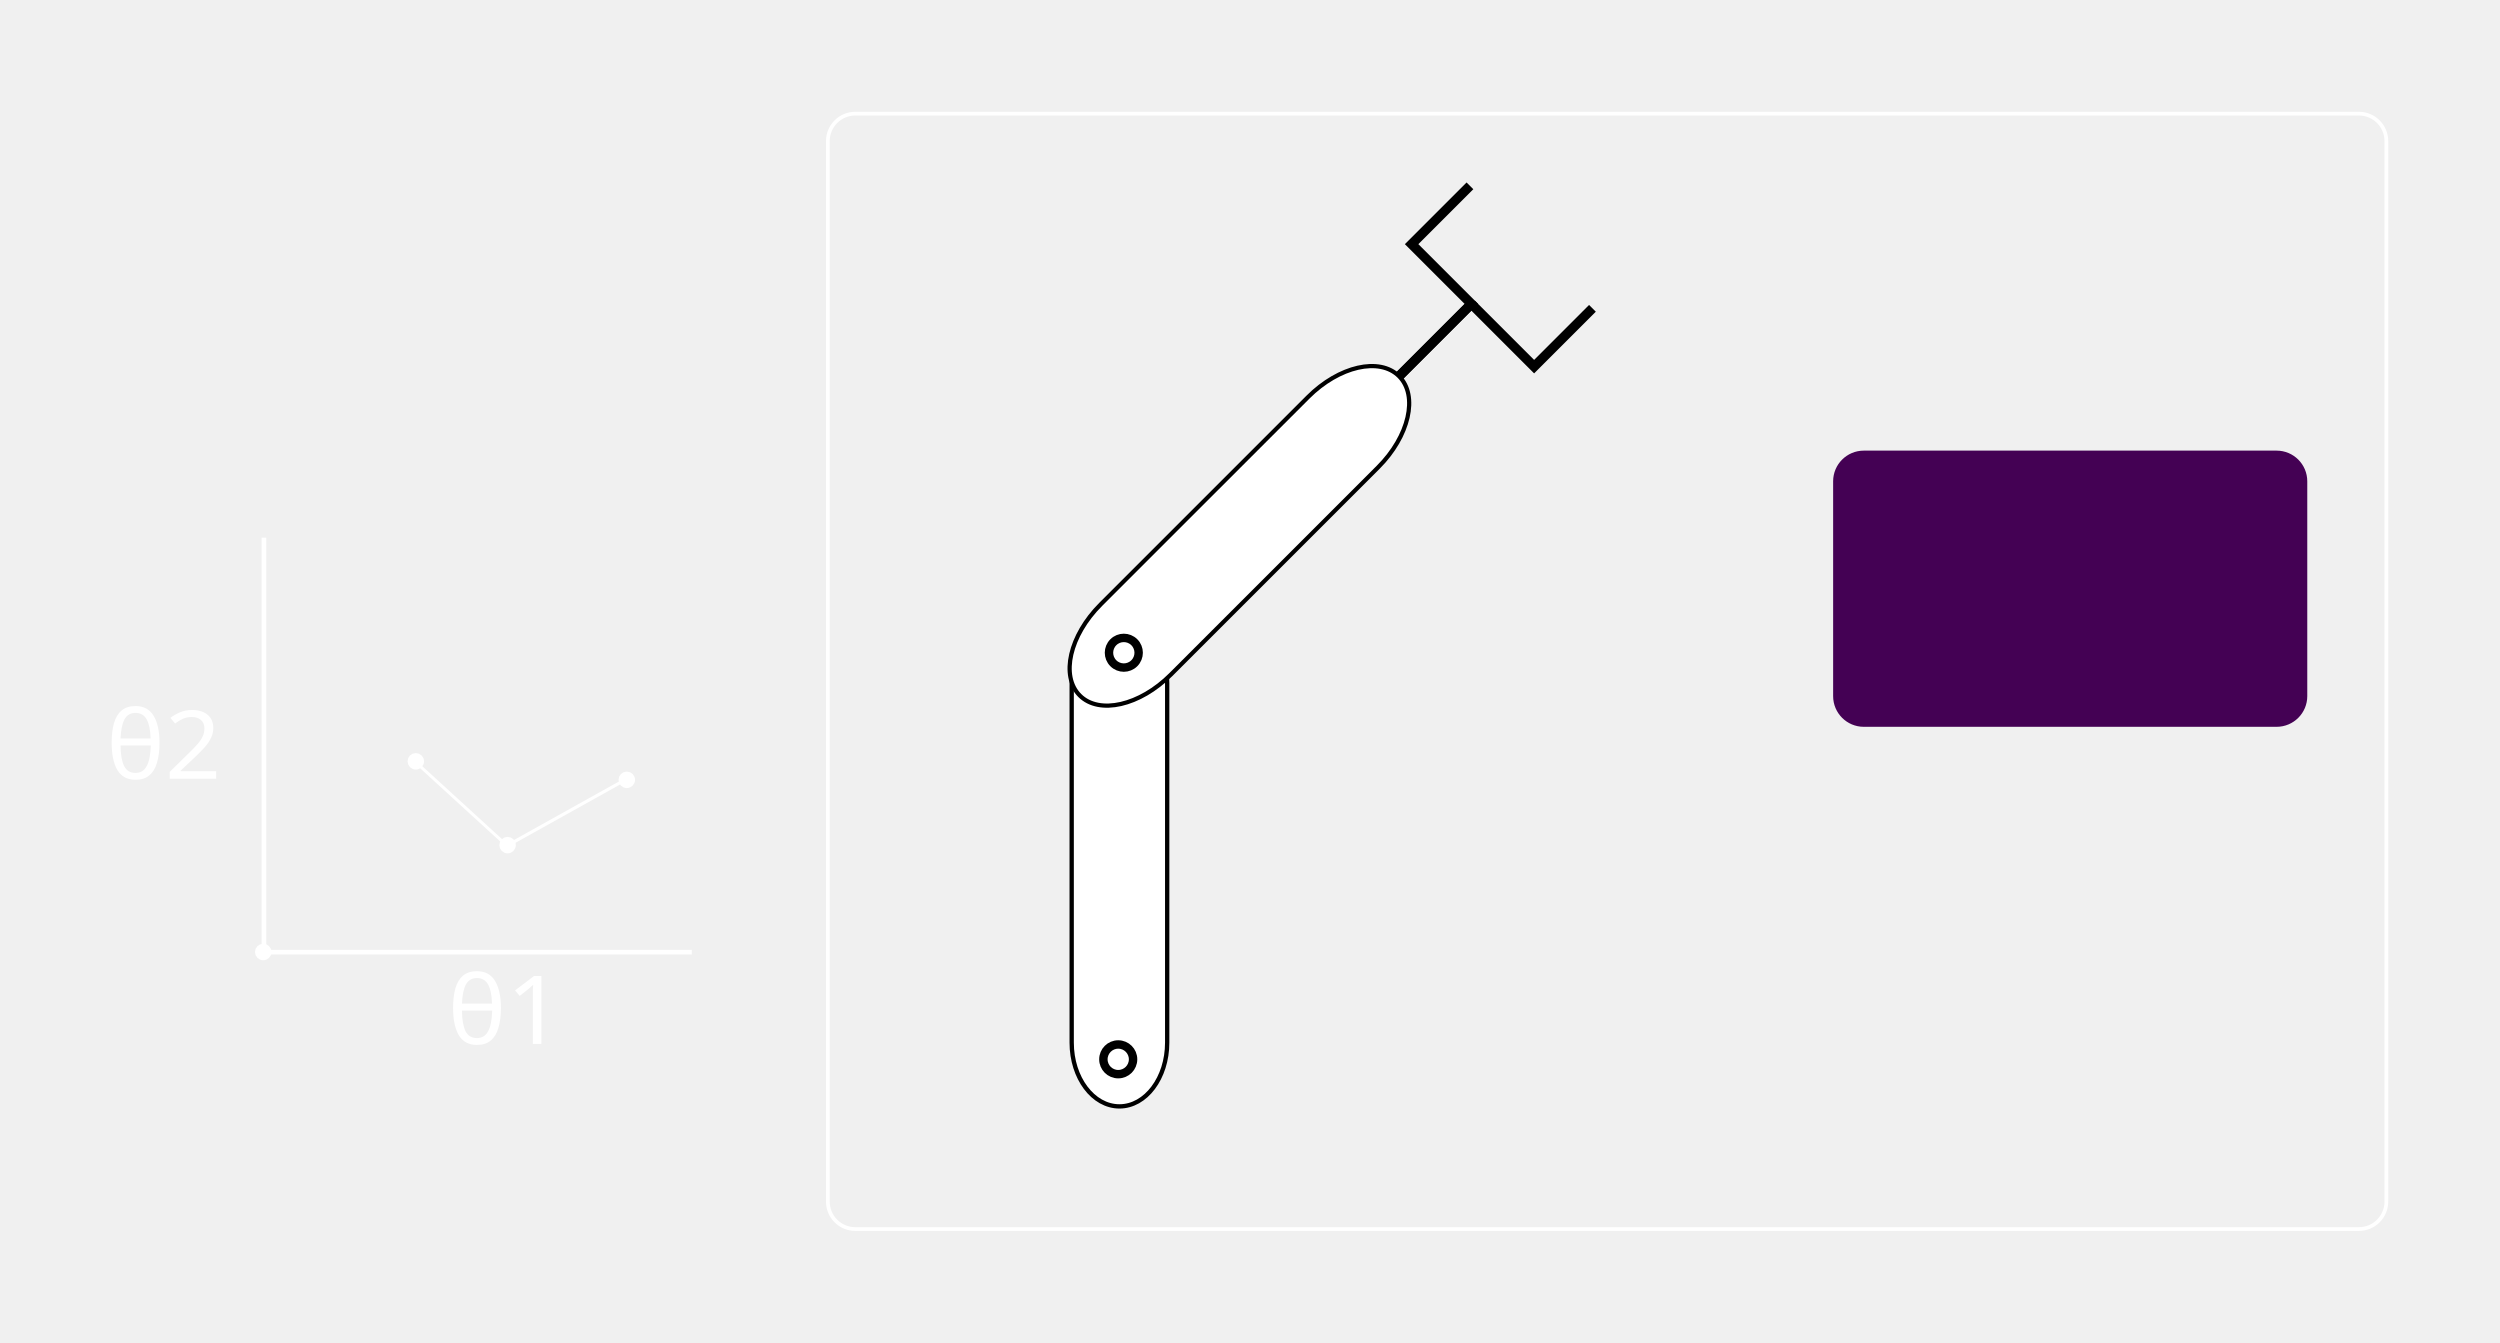
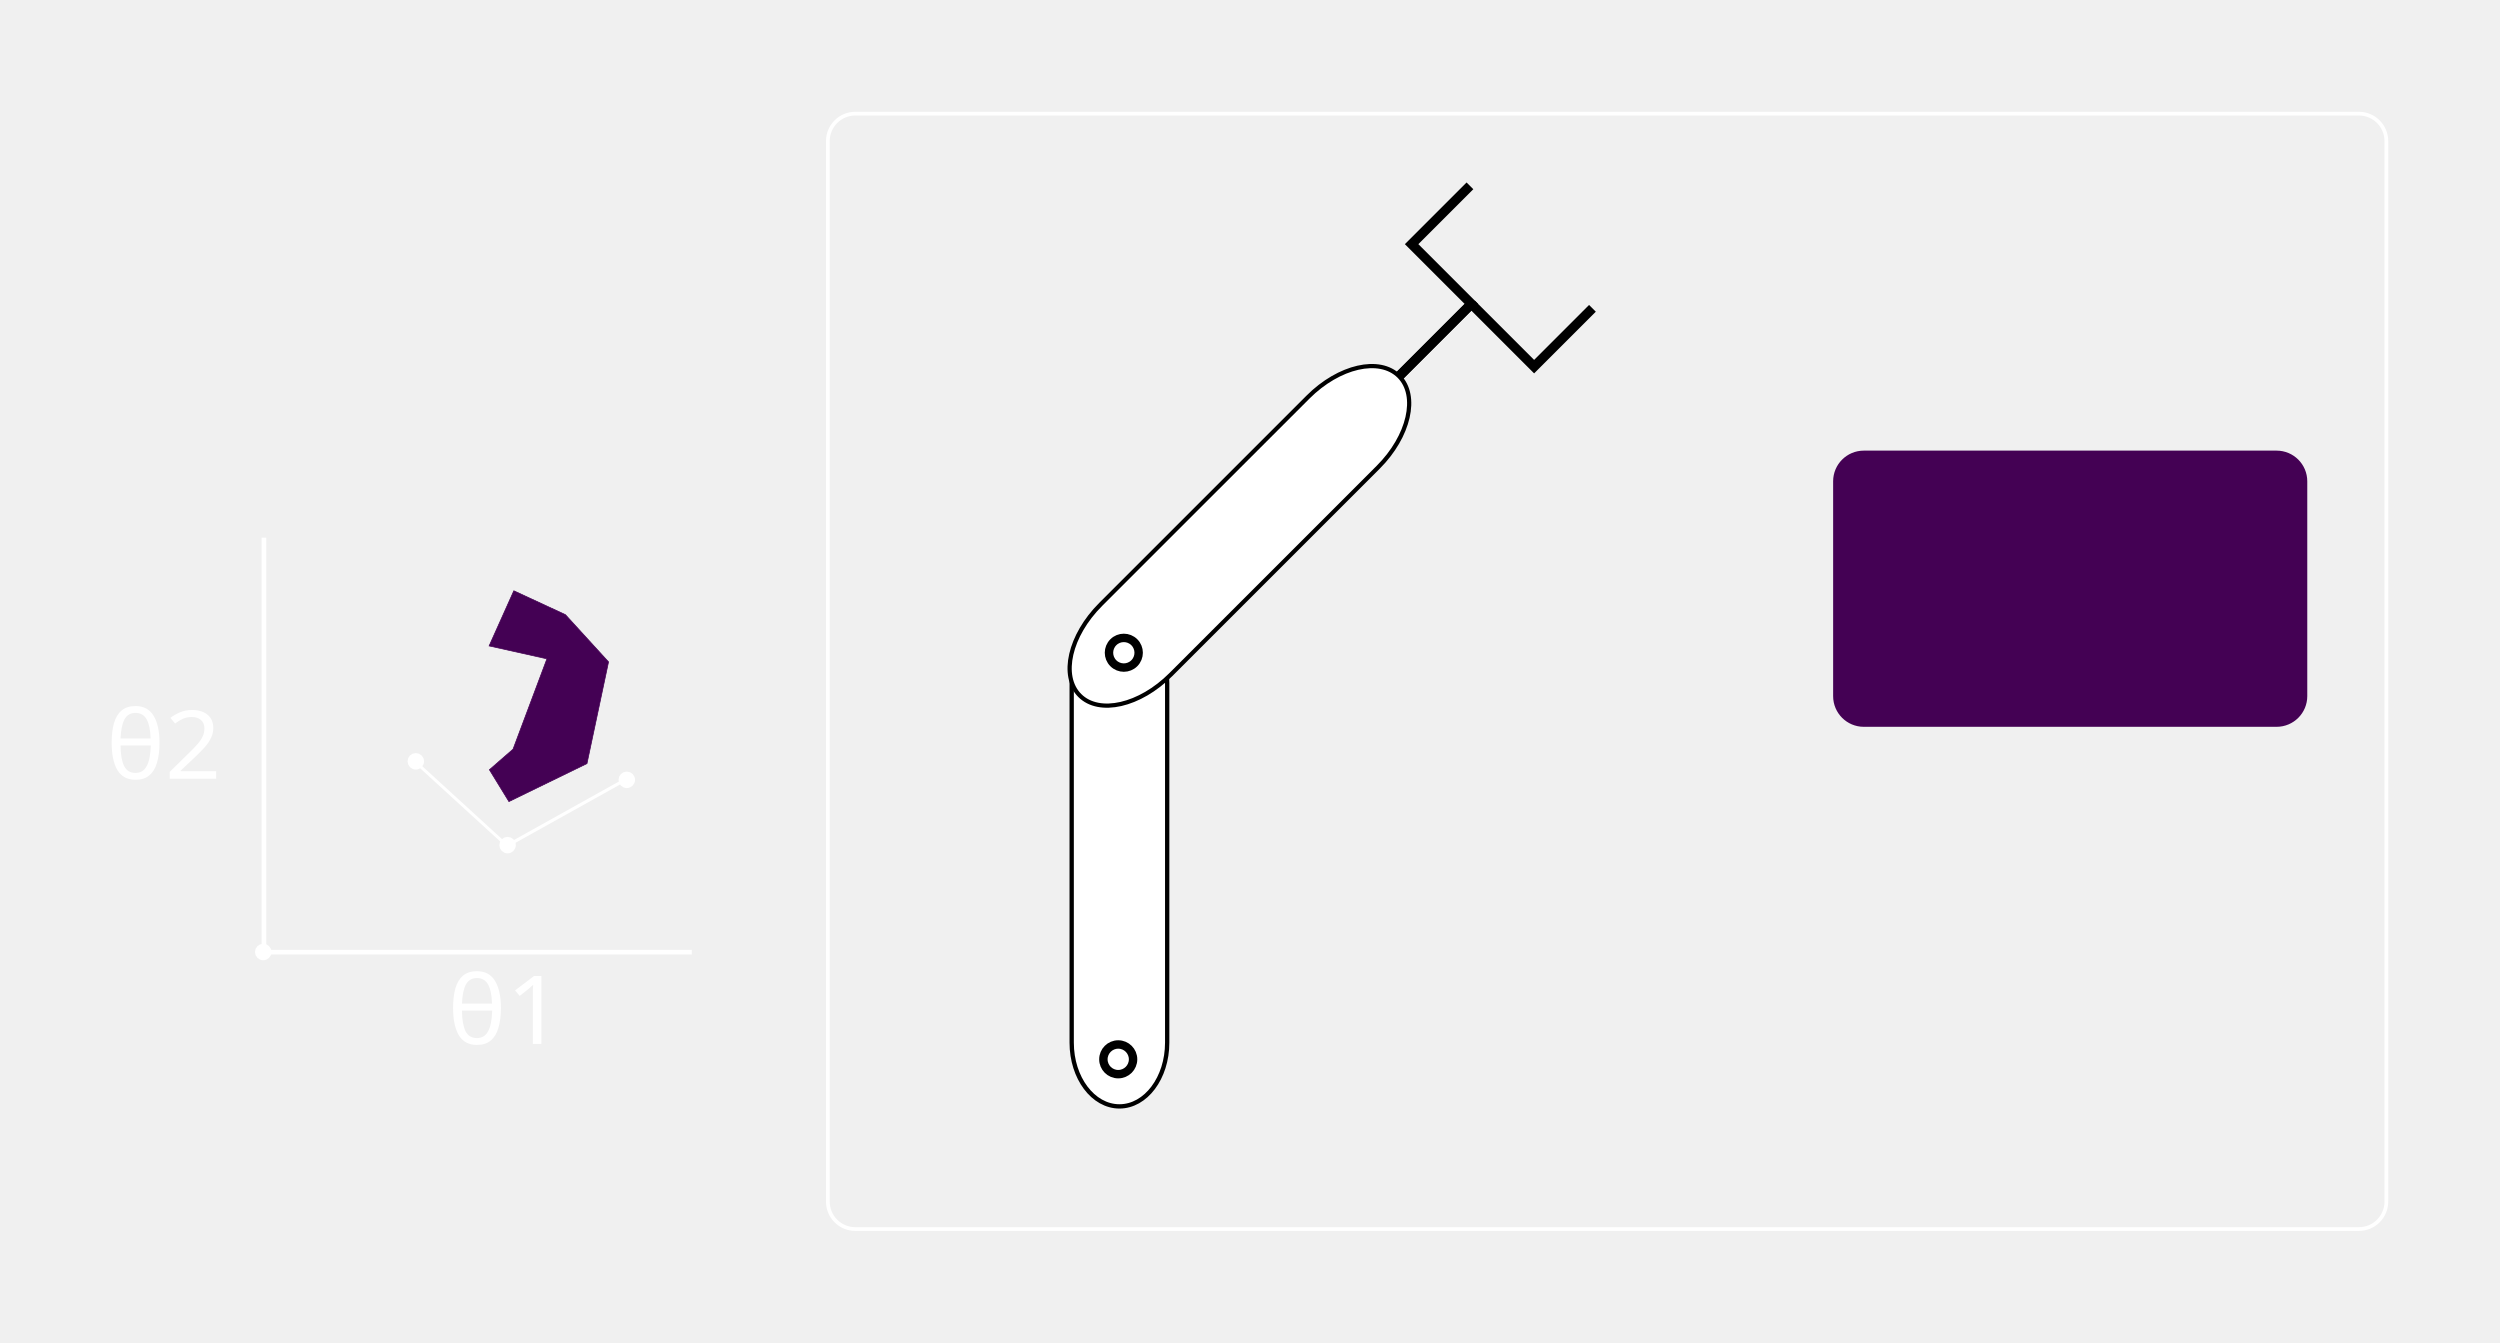
<svg xmlns="http://www.w3.org/2000/svg" width="223.664mm" height="120.125mm" viewBox="0 0 223.664 120.125" version="1.1" id="svg8">
  <defs id="defs2" />
  <g id="layer1" transform="translate(8.116278,-67.96536)">
    <path style="fill:none;stroke:#ffffff;stroke-width:0.415px;stroke-linecap:butt;stroke-linejoin:miter;stroke-opacity:1" d="M 53.778,153.152 H 15.498 v -37.086" id="path4563" />
    <circle style="fill:#ffffff;fill-opacity:1;stroke:#ffffff;stroke-width:0.826;stroke-linecap:round;stroke-miterlimit:4;stroke-dasharray:none;stroke-opacity:1" id="path4565" cx="15.435" cy="153.137" r="0.325" />
    <rect style="fill:#440154;fill-opacity:1;stroke:#440154;stroke-width:0.826;stroke-linecap:round;stroke-miterlimit:4;stroke-dasharray:none;stroke-opacity:1" id="rect4567" width="41.593" height="23.883" x="156.299" y="108.694" ry="2.331" />
    <rect style="fill:none;fill-opacity:1;stroke:#ffffff;stroke-width:0.335;stroke-linecap:round;stroke-miterlimit:4;stroke-dasharray:none;stroke-opacity:1" id="rect4569" width="139.432" height="99.79" x="65.949" y="78.133" ry="2.455" />
    <ellipse ry="1.328" rx="1.328" cy="161.31" cx="92.561" id="ellipse4599" style="fill:#ffffff;fill-opacity:1;stroke:#000000;stroke-width:0.753;stroke-linecap:round;stroke-miterlimit:4;stroke-dasharray:none;stroke-opacity:1" />
    <text xml:space="preserve" style="font-style:normal;font-weight:normal;font-size:10.583px;line-height:1.25;font-family:sans-serif;letter-spacing:0px;word-spacing:0px;fill:#000000;fill-opacity:1;stroke:none;stroke-width:0.265" x="10.723" y="109.344" id="text4603">
      <tspan id="tspan4601" x="10.723" y="118.708" style="stroke-width:0.265" />
    </text>
    <g id="g4611">
      <text id="text4607" y="109.182" x="10.236" style="font-style:normal;font-weight:normal;font-size:10.583px;line-height:1.25;font-family:sans-serif;letter-spacing:0px;word-spacing:0px;fill:#000000;fill-opacity:1;stroke:none;stroke-width:0.265" xml:space="preserve">
        <tspan style="stroke-width:0.265" y="118.545" x="10.236" id="tspan4605" />
      </text>
    </g>
    <text xml:space="preserve" style="font-style:normal;font-weight:normal;font-size:8.653px;line-height:1.25;font-family:sans-serif;letter-spacing:0px;word-spacing:0px;fill:#ffffff;fill-opacity:1;stroke:none;stroke-width:0.216" x="31.368" y="164.312" id="text4615" transform="scale(1.018303,0.9820258)">
      <tspan id="tspan4613" x="31.368" y="164.312" style="fill:#ffffff;fill-opacity:1;stroke-width:0.216">θ1</tspan>
    </text>
    <text transform="scale(1.018303,0.9820258)" id="text4631" y="140.157" x="1.372" style="font-style:normal;font-weight:normal;font-size:8.653px;line-height:1.25;font-family:sans-serif;letter-spacing:0px;word-spacing:0px;fill:#ffffff;fill-opacity:1;stroke:none;stroke-width:0.216" xml:space="preserve">
      <tspan style="fill:#ffffff;fill-opacity:1;stroke-width:0.216" y="140.157" x="1.372" id="tspan4629">θ2</tspan>
    </text>
    <circle r="0.325" cy="136.078" cx="29.083" id="circle4685" style="fill:#ffffff;fill-opacity:1;stroke:#ffffff;stroke-width:0.826;stroke-linecap:round;stroke-miterlimit:4;stroke-dasharray:none;stroke-opacity:1" />
    <g id="g4782" transform="rotate(-45,110.5502,151.1927)">
      <rect style="fill:#ffffff;fill-opacity:1;stroke:#000000;stroke-width:0.386;stroke-linecap:round;stroke-miterlimit:4;stroke-dasharray:none;stroke-opacity:1" id="rect4743" width="8.544" height="43.57" x="162.293" y="0.926" ry="5.7" transform="rotate(45)" />
      <ellipse ry="1.328" rx="1.328" cy="166.457" cx="-40.284" id="ellipse4771" style="fill:#ffffff;fill-opacity:1;stroke:#000000;stroke-width:0.753;stroke-linecap:round;stroke-miterlimit:4;stroke-dasharray:none;stroke-opacity:1" transform="rotate(-45)" />
    </g>
    <g id="g4778" transform="translate(-22.75469,6.139488)">
      <path style="fill:#ffffff;fill-opacity:1;stroke:#000000;stroke-width:0.376;stroke-linecap:round;stroke-miterlimit:4;stroke-dasharray:none;stroke-opacity:1" d="m 139.805,95.485 c 1.739,1.739 0.906,5.372 -1.868,8.146 l -18.55,18.55 c -2.774,2.774 -6.407,3.607 -8.146,1.868 -1.739,-1.739 -0.906,-5.372 1.868,-8.146 l 18.55,-18.55 c 2.774,-2.774 6.407,-3.607 8.146,-1.868 z" id="path4745" />
      <path style="fill:none;fill-opacity:1;stroke:#000000;stroke-width:0.853;stroke-linecap:butt;stroke-linejoin:miter;stroke-miterlimit:4;stroke-dasharray:none;stroke-opacity:1" d="m 139.805,95.485 6.47,-6.47 -5.345,-5.345 5.218,-5.218" id="path4747" />
      <path style="fill:none;fill-opacity:1;stroke:#000000;stroke-width:0.853;stroke-linecap:butt;stroke-linejoin:miter;stroke-miterlimit:4;stroke-dasharray:none;stroke-opacity:1" d="m 146.276,89.015 -6.47,6.47 z" id="path4749" />
      <path style="fill:none;fill-opacity:1;stroke:#000000;stroke-width:0.853;stroke-linecap:butt;stroke-linejoin:miter;stroke-miterlimit:4;stroke-dasharray:none;stroke-opacity:1" d="m 146.276,89.015 5.613,5.613 5.218,-5.218" id="path4751" />
      <ellipse transform="rotate(-45)" style="fill:#ffffff;fill-opacity:1;stroke:#000000;stroke-width:0.753;stroke-linecap:round;stroke-miterlimit:4;stroke-dasharray:none;stroke-opacity:1" id="ellipse4753" cx="-3.565" cy="166.457" rx="1.328" ry="1.328" />
    </g>
    <circle r="0.325" cy="143.574" cx="37.294" id="circle4685-3" style="fill:#ffffff;fill-opacity:1;stroke:#ffffff;stroke-width:0.826;stroke-linecap:round;stroke-miterlimit:4;stroke-dasharray:none;stroke-opacity:1" />
    <circle style="fill:#ffffff;fill-opacity:1;stroke:#ffffff;stroke-width:0.826;stroke-linecap:round;stroke-miterlimit:4;stroke-dasharray:none;stroke-opacity:1" id="circle4819" cx="47.96" cy="137.732" r="0.325" />
    <path style="fill:none;stroke:#ffffff;stroke-width:0.265px;stroke-linecap:butt;stroke-linejoin:miter;stroke-opacity:1" d="m 28.959,136.05 8.261,7.553" id="path4821" />
    <path style="fill:none;stroke:#ffffff;stroke-width:0.283px;stroke-linecap:butt;stroke-linejoin:miter;stroke-opacity:1" d="m 47.912,137.68 -10.614,5.916" id="path4823" />
+     <path style="fill:#440154;fill-opacity:1;stroke:#440154;stroke-width:0.064px;stroke-linecap:butt;stroke-linejoin:miter;stroke-opacity:1" d="m 46.327,127.183 -3.859,-4.226 -4.614,-2.137 -2.211,4.934 5.171,1.154 -3.032,8.085 -2.113,1.838 1.746,2.848 6.983,-3.4 z" id="path821" />
  </g>
</svg>
